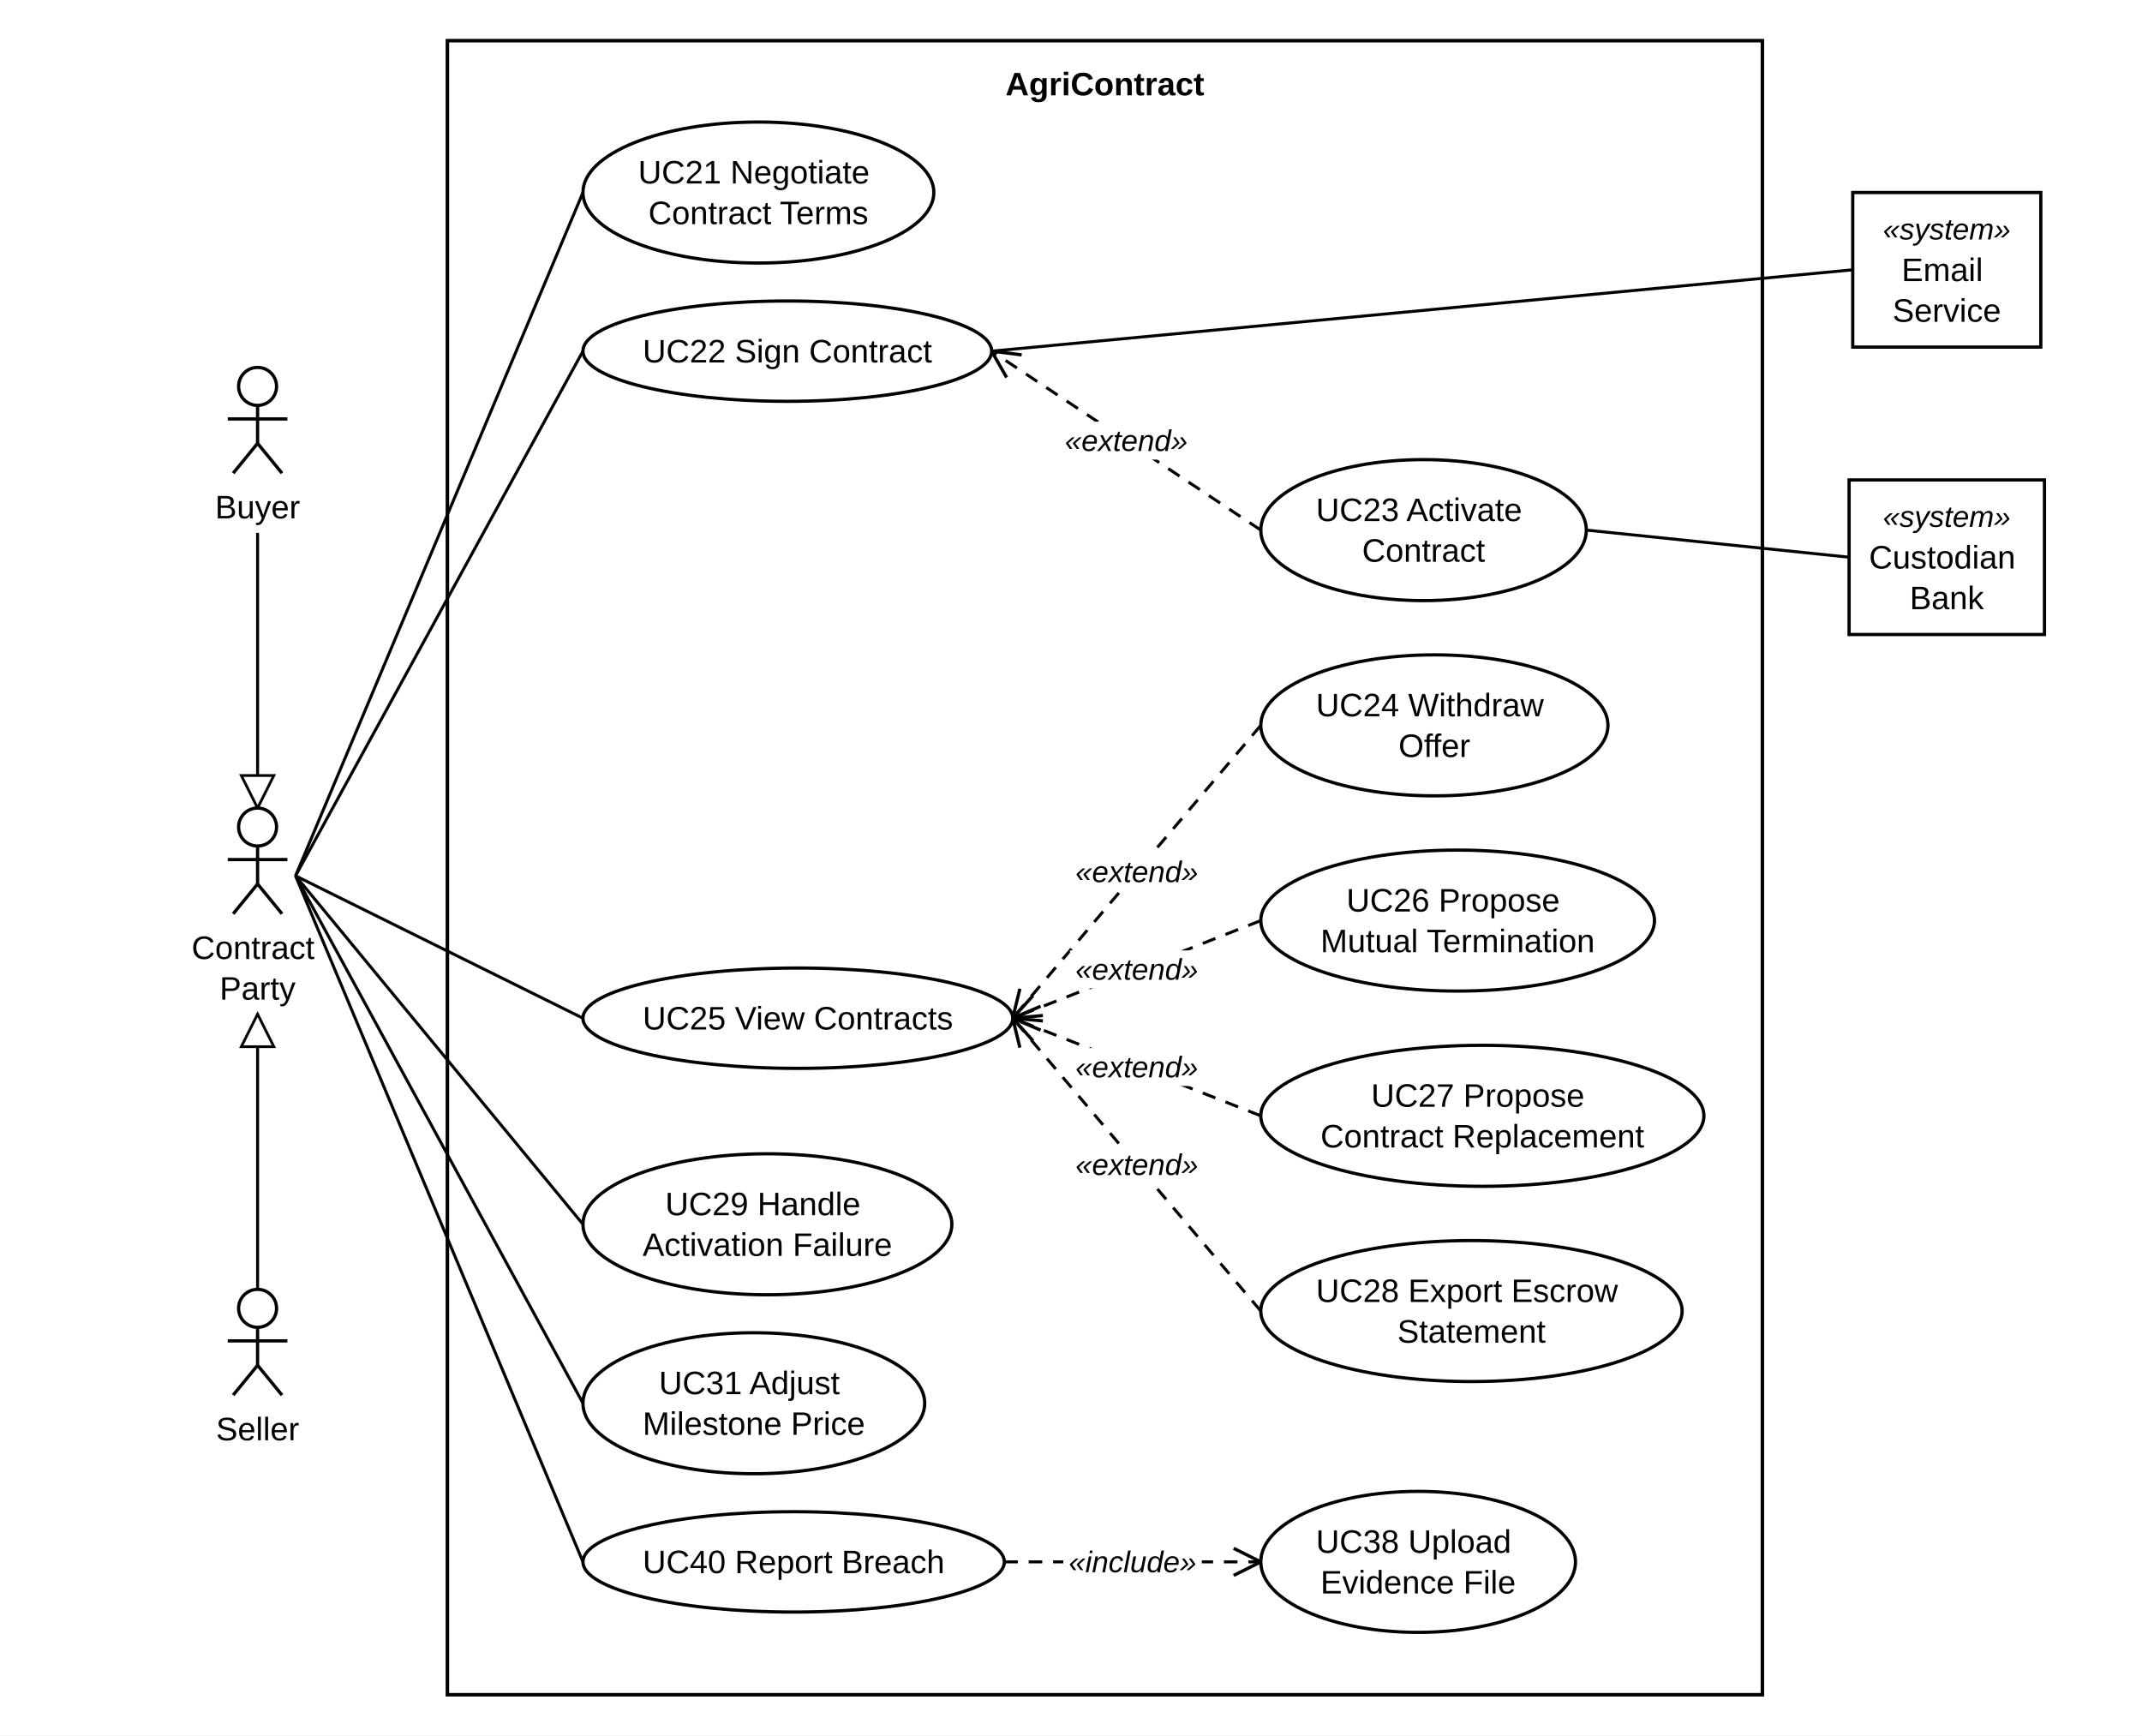
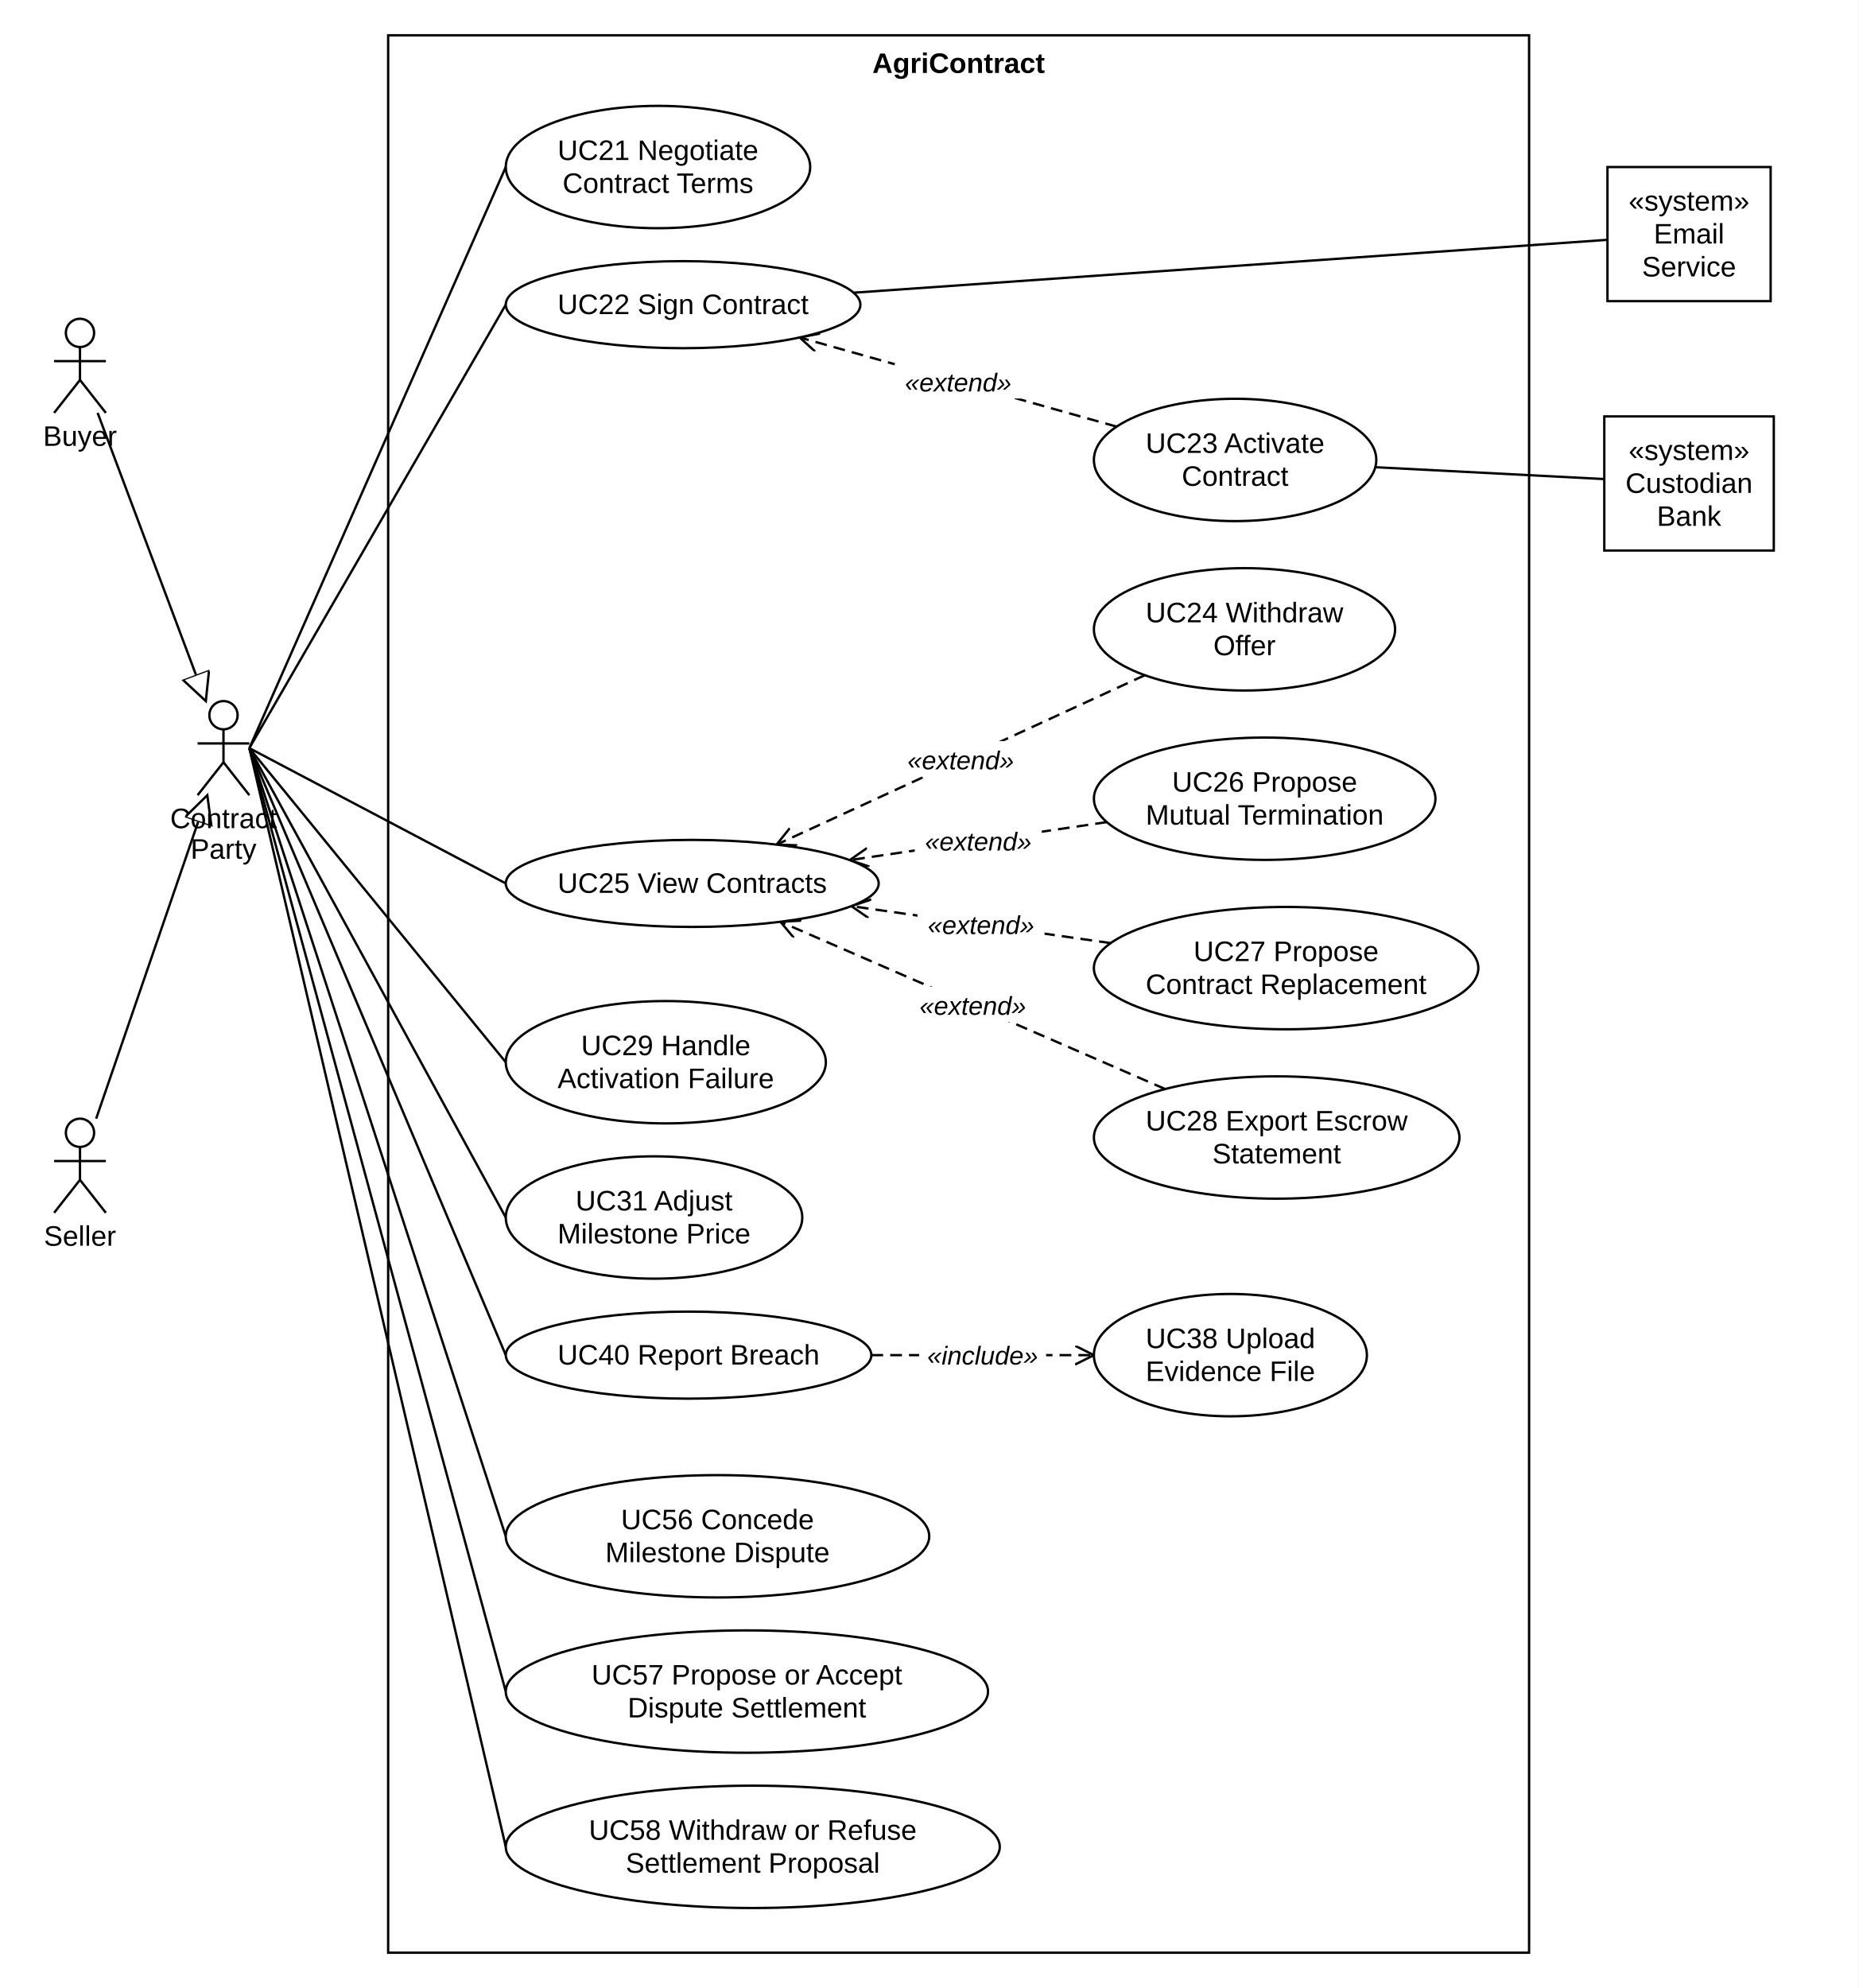
- <svg xmlns="http://www.w3.org/2000/svg" width="790" height="640" viewBox="0 0 790 640" font-family="Arial" font-size="12">
+ <svg xmlns="http://www.w3.org/2000/svg" width="790" height="845" viewBox="0 0 790 845">
+   <rect width="790" height="845" fill="white" />
  <defs>
-     <marker id="open" viewBox="0 0 12 12" refX="11" refY="6" markerWidth="12" markerHeight="12" markerUnits="userSpaceOnUse" orient="auto">
-       <path d="M1,1 L11,6 L1,11" fill="none" stroke="black" stroke-width="1.2" />
+     <marker id="a" markerWidth="9" markerHeight="9" refX="8" refY="4" orient="auto">
+       <path d="M0 0L8 4L0 8" fill="none" stroke="black" />
    </marker>
-     <marker id="tri" viewBox="0 0 14 14" refX="13" refY="7" markerWidth="14" markerHeight="14" markerUnits="userSpaceOnUse" orient="auto">
-       <path d="M1,1 L13,7 L1,13 Z" fill="white" stroke="black" />
+     <marker id="g" markerWidth="13" markerHeight="13" refX="12" refY="6" orient="auto">
+       <path d="M0 0L12 6L0 12Z" fill="white" stroke="black" />
    </marker>
  </defs>
-   <rect width="790" height="640" fill="white" />
-   <rect x="165" y="15" width="485" height="610" fill="white" stroke="black" stroke-width="1.3" />
-   <text text-anchor="middle" dominant-baseline="central" font-size="12" font-weight="bold">
-     <tspan x="407.5" y="31.0">AgriContract</tspan>
-   </text>
-   <line x1="95.0" y1="196.5" x2="95.0" y2="298.0" stroke="black" stroke-width="1.1" marker-end="url(#tri)" />
-   <line x1="95.0" y1="475.5" x2="95.0" y2="374.0" stroke="black" stroke-width="1.1" marker-end="url(#tri)" />
-   <line x1="109.0" y1="323.0" x2="215.0" y2="71.0" stroke="black" stroke-width="1.1" />
-   <line x1="109.0" y1="323.0" x2="215.0" y2="129.5" stroke="black" stroke-width="1.1" />
-   <line x1="109.0" y1="323.0" x2="215.0" y2="375.5" stroke="black" stroke-width="1.1" />
-   <line x1="109.0" y1="323.0" x2="215.0" y2="451.5" stroke="black" stroke-width="1.1" />
-   <line x1="109.0" y1="323.0" x2="215.0" y2="517.5" stroke="black" stroke-width="1.1" />
-   <line x1="109.0" y1="323.0" x2="215.0" y2="576.0" stroke="black" stroke-width="1.1" />
-   <line x1="465.0" y1="195.5" x2="365.7" y2="129.5" stroke="black" stroke-width="1.1" stroke-dasharray="5,4" marker-end="url(#open)" />
-   <rect x="390.744" y="155.5" width="49.258" height="14.0" fill="white" />
-   <text x="415.373" y="162.5" text-anchor="middle" dominant-baseline="central" font-size="11" font-style="italic">«extend»</text>
-   <line x1="465.0" y1="267.5" x2="373.5" y2="375.5" stroke="black" stroke-width="1.1" stroke-dasharray="5,4" marker-end="url(#open)" />
-   <rect x="394.633" y="314.5" width="49.258" height="14.0" fill="white" />
-   <text x="419.262" y="321.5" text-anchor="middle" dominant-baseline="central" font-size="11" font-style="italic">«extend»</text>
-   <line x1="465.0" y1="339.5" x2="373.5" y2="375.5" stroke="black" stroke-width="1.1" stroke-dasharray="5,4" marker-end="url(#open)" />
-   <rect x="394.633" y="350.5" width="49.258" height="14.0" fill="white" />
-   <text x="419.262" y="357.5" text-anchor="middle" dominant-baseline="central" font-size="11" font-style="italic">«extend»</text>
-   <line x1="465.0" y1="411.5" x2="373.5" y2="375.5" stroke="black" stroke-width="1.1" stroke-dasharray="5,4" marker-end="url(#open)" />
-   <rect x="394.633" y="386.5" width="49.258" height="14.0" fill="white" />
-   <text x="419.262" y="393.5" text-anchor="middle" dominant-baseline="central" font-size="11" font-style="italic">«extend»</text>
-   <line x1="465.0" y1="483.5" x2="373.5" y2="375.5" stroke="black" stroke-width="1.1" stroke-dasharray="5,4" marker-end="url(#open)" />
-   <rect x="394.633" y="422.5" width="49.258" height="14.0" fill="white" />
-   <text x="419.262" y="429.5" text-anchor="middle" dominant-baseline="central" font-size="11" font-style="italic">«extend»</text>
-   <line x1="370.4" y1="576.0" x2="465.0" y2="576.0" stroke="black" stroke-width="1.1" stroke-dasharray="5,4" marker-end="url(#open)" />
-   <rect x="392.16" y="569.0" width="51.094" height="14.0" fill="white" />
-   <text x="417.707" y="576.0" text-anchor="middle" dominant-baseline="central" font-size="11" font-style="italic">«include»</text>
-   <line x1="365.7" y1="129.5" x2="683.3" y2="99.5" stroke="black" stroke-width="1.1" />
-   <line x1="585.1" y1="195.5" x2="682.0" y2="205.5" stroke="black" stroke-width="1.1" />
-   <circle cx="95" cy="305.0" r="7" fill="white" stroke="black" stroke-width="1.2" />
-   <line x1="95" y1="312.0" x2="95" y2="326.0" stroke="black" stroke-width="1.2" />
-   <line x1="84" y1="317.0" x2="106" y2="317.0" stroke="black" stroke-width="1.2" />
-   <line x1="95" y1="326.0" x2="86" y2="337.0" stroke="black" stroke-width="1.2" />
-   <line x1="95" y1="326.0" x2="104" y2="337.0" stroke="black" stroke-width="1.2" />
-   <text text-anchor="middle" dominant-baseline="central" font-size="12">
-     <tspan x="95" y="349.5">Contract</tspan>
-     <tspan x="95" y="364.5">Party</tspan>
-   </text>
-   <circle cx="95" cy="142.5" r="7" fill="white" stroke="black" stroke-width="1.2" />
-   <line x1="95" y1="149.5" x2="95" y2="163.5" stroke="black" stroke-width="1.2" />
-   <line x1="84" y1="154.5" x2="106" y2="154.5" stroke="black" stroke-width="1.2" />
-   <line x1="95" y1="163.5" x2="86" y2="174.5" stroke="black" stroke-width="1.2" />
-   <line x1="95" y1="163.5" x2="104" y2="174.5" stroke="black" stroke-width="1.2" />
-   <text text-anchor="middle" dominant-baseline="central" font-size="12">
-     <tspan x="95" y="187.0">Buyer</tspan>
-   </text>
-   <circle cx="95" cy="482.5" r="7" fill="white" stroke="black" stroke-width="1.2" />
-   <line x1="95" y1="489.5" x2="95" y2="503.5" stroke="black" stroke-width="1.2" />
-   <line x1="84" y1="494.5" x2="106" y2="494.5" stroke="black" stroke-width="1.2" />
-   <line x1="95" y1="503.5" x2="86" y2="514.5" stroke="black" stroke-width="1.2" />
-   <line x1="95" y1="503.5" x2="104" y2="514.5" stroke="black" stroke-width="1.2" />
-   <text text-anchor="middle" dominant-baseline="central" font-size="12">
-     <tspan x="95" y="527.0">Seller</tspan>
-   </text>
-   <ellipse cx="279.705" cy="71.0" rx="64.705" ry="26.0" fill="white" stroke="black" stroke-width="1.2" />
-   <text text-anchor="middle" dominant-baseline="central" font-size="12">
-     <tspan x="279.705" y="63.5">UC21 Negotiate</tspan>
-     <tspan x="279.705" y="78.5">Contract Terms</tspan>
-   </text>
-   <ellipse cx="290.373" cy="129.5" rx="75.373" ry="18.5" fill="white" stroke="black" stroke-width="1.2" />
-   <text text-anchor="middle" dominant-baseline="central" font-size="12">
-     <tspan x="290.373" y="129.5">UC22 Sign Contract</tspan>
-   </text>
-   <ellipse cx="525.029" cy="195.5" rx="60.029" ry="26.0" fill="white" stroke="black" stroke-width="1.2" />
-   <text text-anchor="middle" dominant-baseline="central" font-size="12">
-     <tspan x="525.029" y="188.0">UC23 Activate</tspan>
-     <tspan x="525.029" y="203.0">Contract</tspan>
-   </text>
-   <ellipse cx="529.023" cy="267.5" rx="64.023" ry="26.0" fill="white" stroke="black" stroke-width="1.2" />
-   <text text-anchor="middle" dominant-baseline="central" font-size="12">
-     <tspan x="529.023" y="260.0">UC24 Withdraw</tspan>
-     <tspan x="529.023" y="275.0">Offer</tspan>
-   </text>
-   <ellipse cx="537.598" cy="339.5" rx="72.598" ry="26.0" fill="white" stroke="black" stroke-width="1.2" />
-   <text text-anchor="middle" dominant-baseline="central" font-size="12">
-     <tspan x="537.598" y="332.0">UC26 Propose</tspan>
-     <tspan x="537.598" y="347.0">Mutual Termination</tspan>
-   </text>
-   <ellipse cx="546.711" cy="411.5" rx="81.711" ry="26.0" fill="white" stroke="black" stroke-width="1.2" />
-   <text text-anchor="middle" dominant-baseline="central" font-size="12">
-     <tspan x="546.711" y="404.0">UC27 Propose</tspan>
-     <tspan x="546.711" y="419.0">Contract Replacement</tspan>
-   </text>
-   <ellipse cx="542.695" cy="483.5" rx="77.695" ry="26.0" fill="white" stroke="black" stroke-width="1.2" />
-   <text text-anchor="middle" dominant-baseline="central" font-size="12">
-     <tspan x="542.695" y="476.0">UC28 Export Escrow</tspan>
-     <tspan x="542.695" y="491.0">Statement</tspan>
-   </text>
-   <ellipse cx="294.262" cy="375.5" rx="79.262" ry="18.5" fill="white" stroke="black" stroke-width="1.2" />
-   <text text-anchor="middle" dominant-baseline="central" font-size="12">
-     <tspan x="294.262" y="375.5">UC25 View Contracts</tspan>
-   </text>
-   <ellipse cx="283.033" cy="451.5" rx="68.033" ry="26.0" fill="white" stroke="black" stroke-width="1.2" />
-   <text text-anchor="middle" dominant-baseline="central" font-size="12">
-     <tspan x="283.033" y="444.0">UC29 Handle</tspan>
-     <tspan x="283.033" y="459.0">Activation Failure</tspan>
-   </text>
-   <ellipse cx="278.025" cy="517.5" rx="63.025" ry="26.0" fill="white" stroke="black" stroke-width="1.2" />
-   <text text-anchor="middle" dominant-baseline="central" font-size="12">
-     <tspan x="278.025" y="510.0">UC31 Adjust</tspan>
-     <tspan x="278.025" y="525.0">Milestone Price</tspan>
-   </text>
-   <ellipse cx="292.707" cy="576.0" rx="77.707" ry="18.5" fill="white" stroke="black" stroke-width="1.2" />
-   <text text-anchor="middle" dominant-baseline="central" font-size="12">
-     <tspan x="292.707" y="576.0">UC40 Report Breach</tspan>
-   </text>
-   <ellipse cx="523.031" cy="576.0" rx="58.031" ry="26.0" fill="white" stroke="black" stroke-width="1.2" />
-   <text text-anchor="middle" dominant-baseline="central" font-size="12">
-     <tspan x="523.031" y="568.5">UC38 Upload</tspan>
-     <tspan x="523.031" y="583.5">Evidence File</tspan>
-   </text>
-   <rect x="683.32" y="71.0" width="69.359" height="57" fill="white" stroke="black" stroke-width="1.2" />
-   <text x="718" y="84.5" text-anchor="middle" dominant-baseline="central" font-size="11" font-style="italic">«system»</text>
-   <text text-anchor="middle" dominant-baseline="central" font-size="12">
-     <tspan x="718" y="99.5">Email</tspan>
-     <tspan x="718" y="114.5">Service</tspan>
-   </text>
-   <rect x="681.975" y="177.0" width="72.051" height="57" fill="white" stroke="black" stroke-width="1.2" />
-   <text x="718" y="190.5" text-anchor="middle" dominant-baseline="central" font-size="11" font-style="italic">«system»</text>
-   <text text-anchor="middle" dominant-baseline="central" font-size="12">
-     <tspan x="718" y="205.5">Custodian</tspan>
-     <tspan x="718" y="220.5">Bank</tspan>
-   </text>
+   <g font-family="Arial, Liberation Sans, sans-serif" font-size="12" stroke="black" fill="white">
+     <rect x="165" y="15" width="485" height="815" />
+     <text x="407.5" y="31" text-anchor="middle" fill="black" stroke="none" font-weight="bold">AgriContract</text>
+     <path d="M41.508 175.5L87.492 298.0" fill="none" marker-end="url(#g)" />
+     <path d="M40.873 475.5L88.127 338.0" fill="none" marker-end="url(#g)" />
+     <path d="M106 318.0L215 71.0" fill="none" />
+     <path d="M106 318.0L215 129.5" fill="none" />
+     <path d="M106 318.0L215 375.5" fill="none" />
+     <path d="M106 318.0L215 451.5" fill="none" />
+     <path d="M106 318.0L215 517.5" fill="none" />
+     <path d="M106 318.0L215 576.0" fill="none" />
+     <path d="M106 318.0L215 653.0" fill="none" />
+     <path d="M106 318.0L215 719.0" fill="none" />
+     <path d="M106 318.0L215 785.0" fill="none" />
+     <path d="M474.684 181.34L339.934 143.439" fill="none" stroke-dasharray="5 3" marker-end="url(#a)" />
+     <rect x="380.309" y="154.389" width="54" height="15" fill="white" stroke="none" />
+     <text x="407.309" y="166.389" font-size="11" font-style="italic" text-anchor="middle" fill="black" stroke="none">«extend»</text>
+     <path d="M486.654 286.992L330.122 359.002" fill="none" stroke-dasharray="5 3" marker-end="url(#a)" />
+     <rect x="381.388" y="314.997" width="54" height="15" fill="white" stroke="none" />
+     <text x="408.388" y="326.997" font-size="11" font-style="italic" text-anchor="middle" fill="black" stroke="none">«extend»</text>
+     <path d="M470.5 349.427L361.205 365.596" fill="none" stroke-dasharray="5 3" marker-end="url(#a)" />
+     <rect x="388.853" y="349.511" width="54" height="15" fill="white" stroke="none" />
+     <text x="415.853" y="361.511" font-size="11" font-style="italic" text-anchor="middle" fill="black" stroke="none">«extend»</text>
+     <path d="M472.146 400.867L361.896 385.145" fill="none" stroke-dasharray="5 3" marker-end="url(#a)" />
+     <rect x="390.021" y="385.006" width="54" height="15" fill="white" stroke="none" />
+     <text x="417.021" y="397.006" font-size="11" font-style="italic" text-anchor="middle" fill="black" stroke="none">«extend»</text>
+     <path d="M495.302 462.897L331.753 391.799" fill="none" stroke-dasharray="5 3" marker-end="url(#a)" />
+     <rect x="386.528" y="419.348" width="54" height="15" fill="white" stroke="none" />
+     <text x="413.528" y="431.348" font-size="11" font-style="italic" text-anchor="middle" fill="black" stroke="none">«extend»</text>
+     <path d="M370.41 576.0L465 576.0" fill="none" stroke-dasharray="5 3" marker-end="url(#a)" />
+     <rect x="390.705" y="568.0" width="54" height="15" fill="white" stroke="none" />
+     <text x="417.705" y="580.0" font-size="11" font-style="italic" text-anchor="middle" fill="black" stroke="none">«include»</text>
+     <path d="M362.848 124.416L683.32 101.933" fill="none" />
+     <path d="M584.635 198.589L681.97 203.633" fill="none" />
+     <circle cx="95.0" cy="304" r="6" />
+     <path d="M95.0 310V324M84 316H106M95.0 324L84 338M95.0 324L106 338" fill="none" />
+     <text x="95.0" y="352" text-anchor="middle" fill="black" stroke="none">Contract</text>
+     <text x="95.0" y="365" text-anchor="middle" fill="black" stroke="none">Party</text>
+     <circle cx="34.0" cy="141.5" r="6" />
+     <path d="M34.0 147.5V161.5M23 153.5H45M34.0 161.5L23 175.5M34.0 161.5L45 175.5" fill="none" />
+     <text x="34.0" y="189.5" text-anchor="middle" fill="black" stroke="none">Buyer</text>
+     <circle cx="34.0" cy="481.5" r="6" />
+     <path d="M34.0 487.5V501.5M23 493.5H45M34.0 501.5L23 515.5M34.0 501.5L45 515.5" fill="none" />
+     <text x="34.0" y="529.5" text-anchor="middle" fill="black" stroke="none">Seller</text>
+     <ellipse cx="279.705" cy="71.0" rx="64.705" ry="26.0" />
+     <text x="279.705" y="68.0" text-anchor="middle" fill="black" stroke="none">UC21 Negotiate</text>
+     <text x="279.705" y="82.0" text-anchor="middle" fill="black" stroke="none">Contract Terms</text>
+     <ellipse cx="290.375" cy="129.5" rx="75.375" ry="18.5" />
+     <text x="290.375" y="133.5" text-anchor="middle" fill="black" stroke="none">UC22 Sign Contract</text>
+     <ellipse cx="525.03" cy="195.5" rx="60.03" ry="26.0" />
+     <text x="525.03" y="192.5" text-anchor="middle" fill="black" stroke="none">UC23 Activate</text>
+     <text x="525.03" y="206.5" text-anchor="middle" fill="black" stroke="none">Contract</text>
+     <ellipse cx="529.025" cy="267.5" rx="64.025" ry="26.0" />
+     <text x="529.025" y="264.5" text-anchor="middle" fill="black" stroke="none">UC24 Withdraw</text>
+     <text x="529.025" y="278.5" text-anchor="middle" fill="black" stroke="none">Offer</text>
+     <ellipse cx="537.6" cy="339.5" rx="72.6" ry="26.0" />
+     <text x="537.6" y="336.5" text-anchor="middle" fill="black" stroke="none">UC26 Propose</text>
+     <text x="537.6" y="350.5" text-anchor="middle" fill="black" stroke="none">Mutual Termination</text>
+     <ellipse cx="546.71" cy="411.5" rx="81.71" ry="26.0" />
+     <text x="546.71" y="408.5" text-anchor="middle" fill="black" stroke="none">UC27 Propose</text>
+     <text x="546.71" y="422.5" text-anchor="middle" fill="black" stroke="none">Contract Replacement</text>
+     <ellipse cx="542.695" cy="483.5" rx="77.695" ry="26.0" />
+     <text x="542.695" y="480.5" text-anchor="middle" fill="black" stroke="none">UC28 Export Escrow</text>
+     <text x="542.695" y="494.5" text-anchor="middle" fill="black" stroke="none">Statement</text>
+     <ellipse cx="294.26" cy="375.5" rx="79.26" ry="18.5" />
+     <text x="294.26" y="379.5" text-anchor="middle" fill="black" stroke="none">UC25 View Contracts</text>
+     <ellipse cx="283.035" cy="451.5" rx="68.035" ry="26.0" />
+     <text x="283.035" y="448.5" text-anchor="middle" fill="black" stroke="none">UC29 Handle</text>
+     <text x="283.035" y="462.5" text-anchor="middle" fill="black" stroke="none">Activation Failure</text>
+     <ellipse cx="278.025" cy="517.5" rx="63.025" ry="26.0" />
+     <text x="278.025" y="514.5" text-anchor="middle" fill="black" stroke="none">UC31 Adjust</text>
+     <text x="278.025" y="528.5" text-anchor="middle" fill="black" stroke="none">Milestone Price</text>
+     <ellipse cx="292.705" cy="576.0" rx="77.705" ry="18.5" />
+     <text x="292.705" y="580.0" text-anchor="middle" fill="black" stroke="none">UC40 Report Breach</text>
+     <ellipse cx="523.03" cy="576.0" rx="58.03" ry="26.0" />
+     <text x="523.03" y="573.0" text-anchor="middle" fill="black" stroke="none">UC38 Upload</text>
+     <text x="523.03" y="587.0" text-anchor="middle" fill="black" stroke="none">Evidence File</text>
+     <rect x="683.32" y="71" width="69.36" height="57" />
+     <text x="718.0" y="89.5" text-anchor="middle" fill="black" stroke="none">«system»</text>
+     <text x="718.0" y="103.5" text-anchor="middle" fill="black" stroke="none">Email</text>
+     <text x="718.0" y="117.5" text-anchor="middle" fill="black" stroke="none">Service</text>
+     <rect x="681.97" y="177" width="72.05" height="57" />
+     <text x="717.995" y="195.5" text-anchor="middle" fill="black" stroke="none">«system»</text>
+     <text x="717.995" y="209.5" text-anchor="middle" fill="black" stroke="none">Custodian</text>
+     <text x="717.995" y="223.5" text-anchor="middle" fill="black" stroke="none">Bank</text>
+     <ellipse cx="305.0" cy="653.0" rx="90.0" ry="26.0" />
+     <text x="305.0" y="650.0" text-anchor="middle" fill="black" stroke="none">UC56 Concede</text>
+     <text x="305.0" y="664.0" text-anchor="middle" fill="black" stroke="none">Milestone Dispute</text>
+     <ellipse cx="317.5" cy="719.0" rx="102.5" ry="26.0" />
+     <text x="317.5" y="716.0" text-anchor="middle" fill="black" stroke="none">UC57 Propose or Accept</text>
+     <text x="317.5" y="730.0" text-anchor="middle" fill="black" stroke="none">Dispute Settlement</text>
+     <ellipse cx="320.0" cy="785.0" rx="105.0" ry="26.0" />
+     <text x="320.0" y="782.0" text-anchor="middle" fill="black" stroke="none">UC58 Withdraw or Refuse</text>
+     <text x="320.0" y="796.0" text-anchor="middle" fill="black" stroke="none">Settlement Proposal</text>
+   </g>
</svg>
